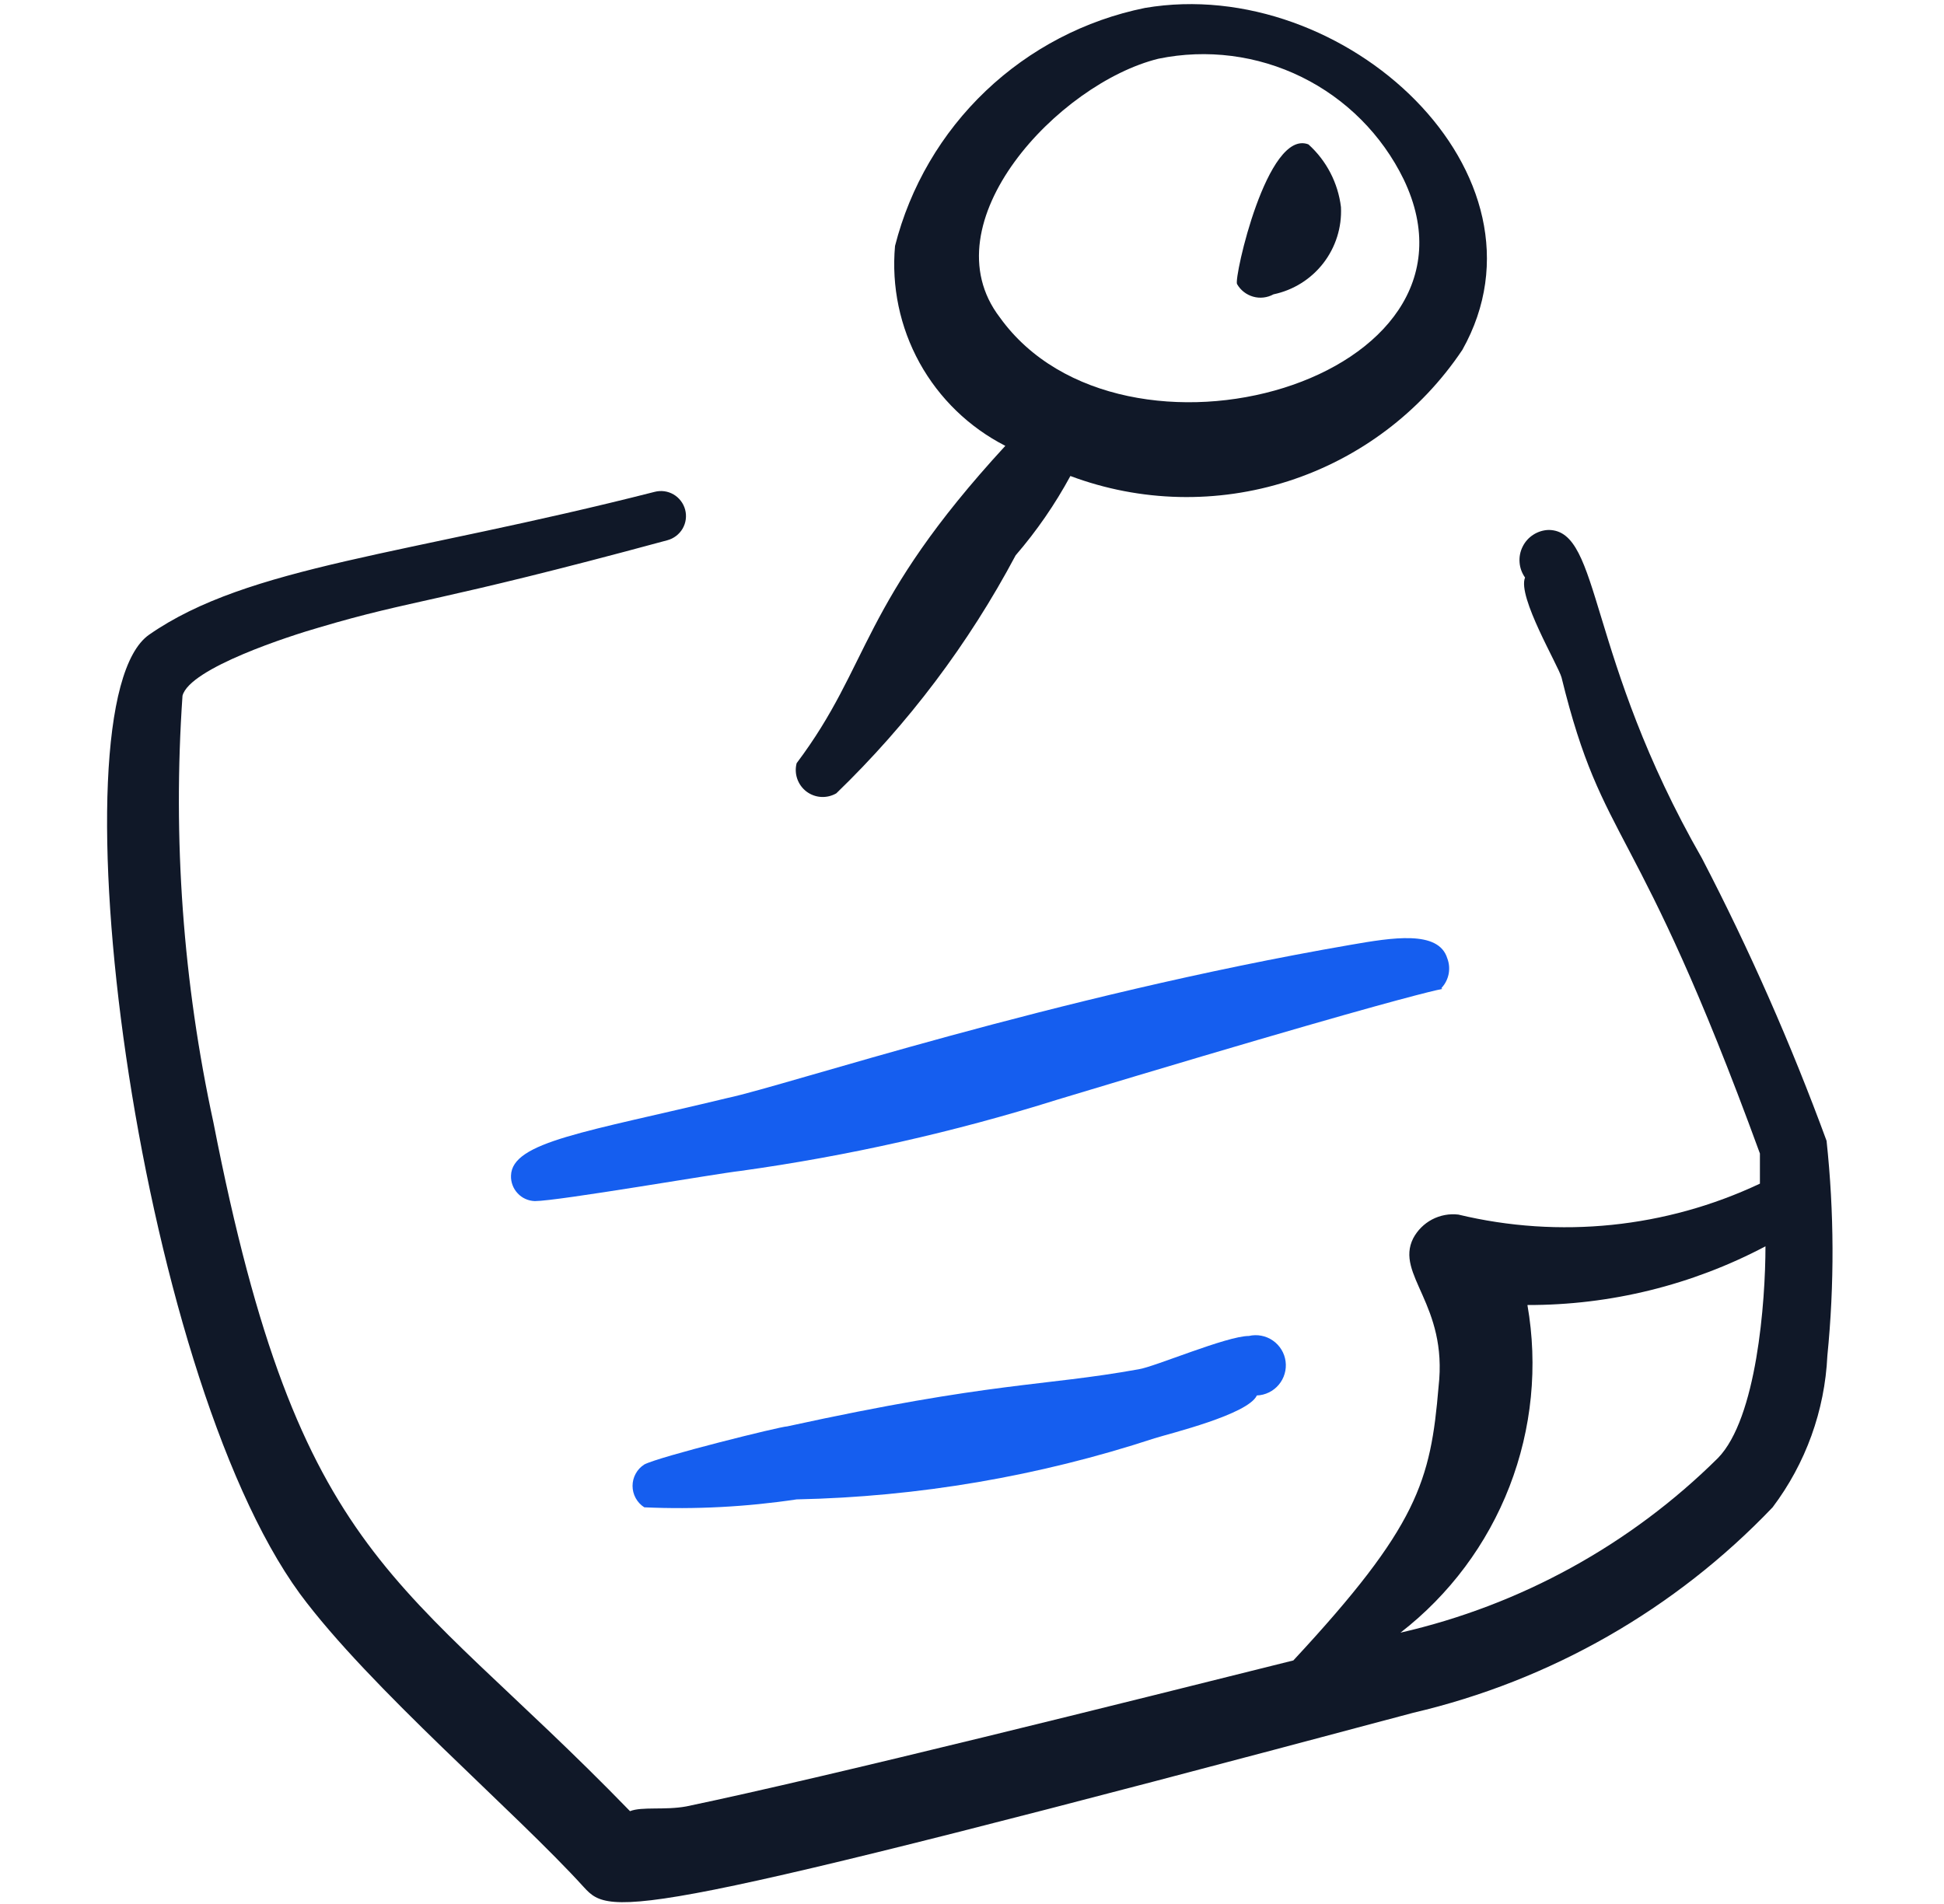
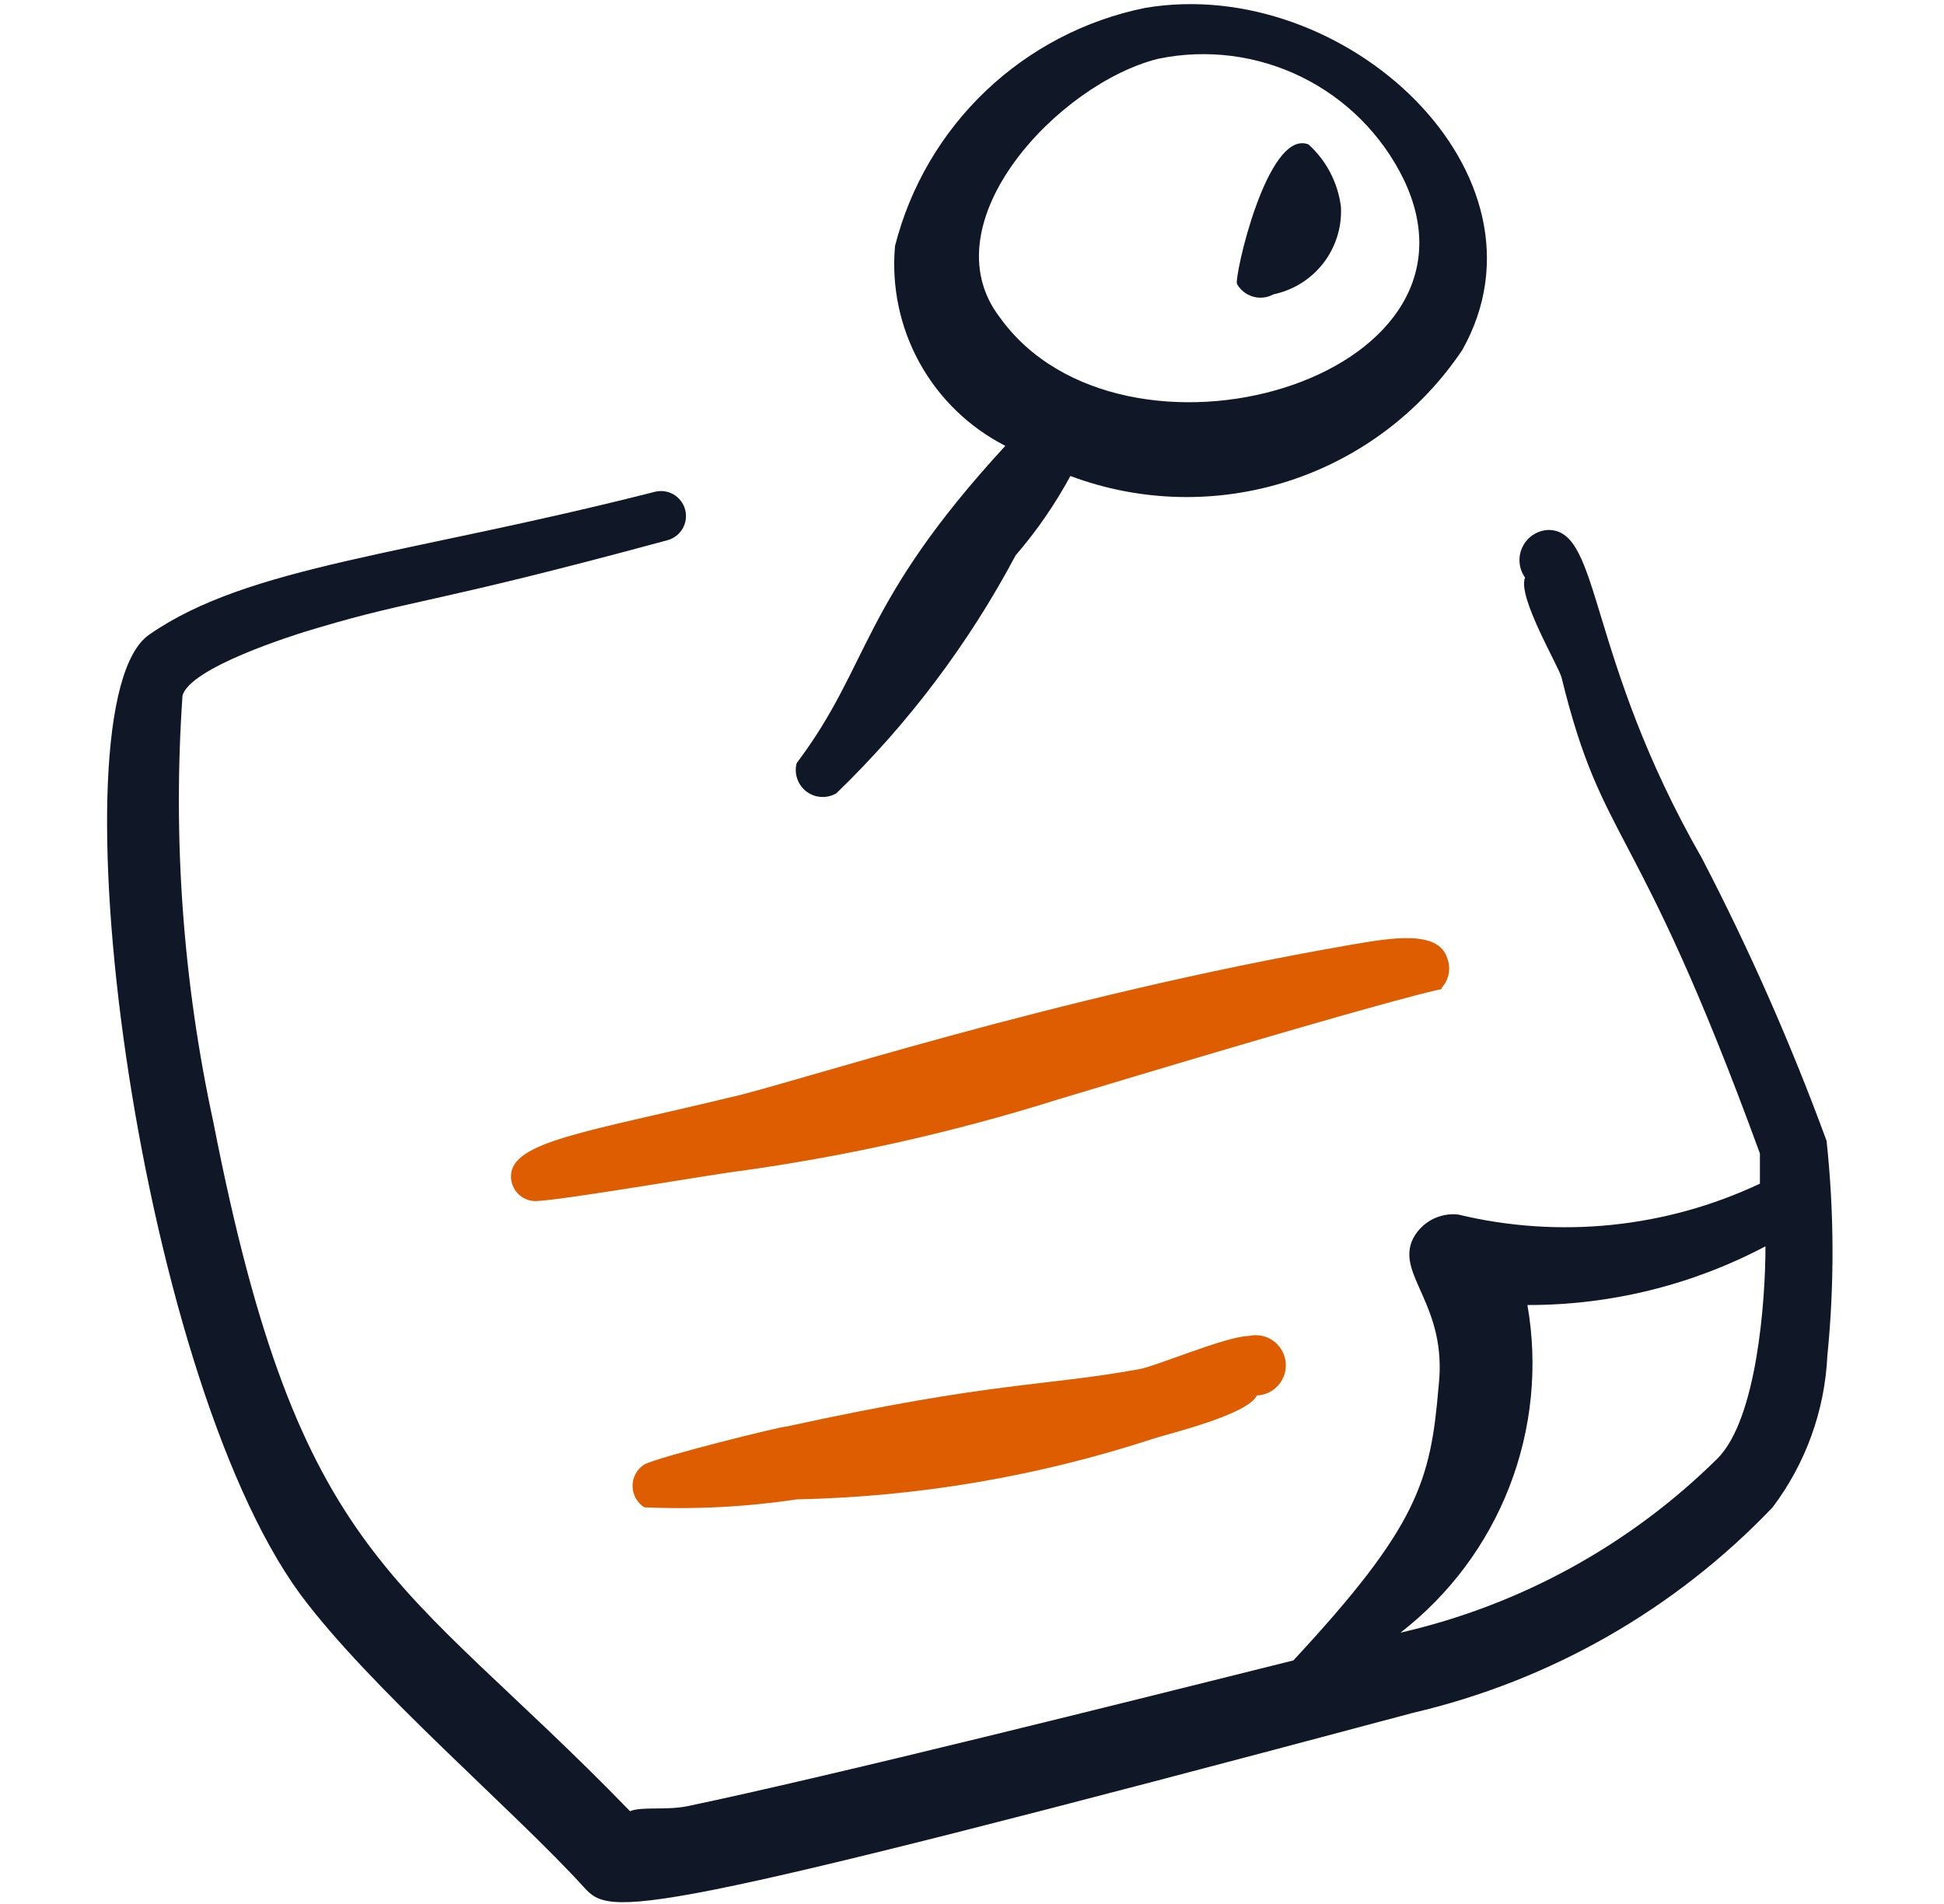
<svg xmlns="http://www.w3.org/2000/svg" width="49" height="48" viewBox="0 0 49 48" fill="none">
  <path fill-rule="evenodd" clip-rule="evenodd" d="M21.08 20C22.892 18.25 24.418 16.225 25.6 14C26.131 13.385 26.593 12.714 26.98 12C28.744 12.661 30.68 12.706 32.473 12.129C34.267 11.552 35.812 10.386 36.86 8.82C39.34 4.4 33.9 -0.66 28.86 0.2C27.352 0.506 25.961 1.232 24.846 2.293C23.732 3.354 22.939 4.708 22.56 6.2C22.468 7.221 22.683 8.247 23.178 9.146C23.674 10.044 24.427 10.773 25.34 11.24C21.66 15.24 21.96 16.74 20.08 19.24C20.046 19.37 20.051 19.507 20.095 19.634C20.139 19.761 20.219 19.872 20.326 19.954C20.433 20.035 20.562 20.083 20.696 20.091C20.83 20.099 20.964 20.067 21.08 20ZM25.2 8C23.38 5.62 26.68 2.1 29.2 1.48C30.422 1.229 31.692 1.392 32.81 1.942C33.929 2.493 34.833 3.399 35.38 4.52C37.82 9.6 28.28 12.3 25.2 8Z" fill="#101828" />
  <path fill-rule="evenodd" clip-rule="evenodd" d="M32.1 7.42C32.599 7.316 33.044 7.037 33.356 6.634C33.668 6.23 33.825 5.729 33.8 5.22C33.726 4.612 33.435 4.05 32.98 3.64C31.94 3.24 31.1 7 31.18 7.16C31.268 7.316 31.415 7.43 31.587 7.479C31.759 7.528 31.943 7.506 32.1 7.42Z" fill="#101828" />
  <path fill-rule="evenodd" clip-rule="evenodd" d="M46.04 28.76C45.145 26.322 44.097 23.944 42.9 21.64C39.98 16.54 40.36 13.38 39.04 13.36C38.902 13.363 38.768 13.404 38.652 13.478C38.535 13.552 38.441 13.656 38.38 13.78C38.318 13.903 38.291 14.041 38.302 14.178C38.312 14.316 38.36 14.447 38.44 14.56C38.24 15.04 39.28 16.78 39.36 17.08C40.42 21.4 41.22 20.48 44.36 29.08C44.36 29.22 44.36 29.48 44.36 29.84C41.99 30.958 39.308 31.233 36.76 30.62C36.532 30.593 36.301 30.636 36.097 30.743C35.894 30.85 35.727 31.017 35.62 31.22C35.16 32.14 36.5 32.88 36.26 34.96C36.06 37.34 35.74 38.48 32.6 41.86C28.6 42.86 20.94 44.78 17.3 45.54C16.76 45.64 16.18 45.54 15.88 45.66C10.06 39.66 7.56 39.46 5.38 28.3C4.613 24.768 4.351 21.145 4.6 17.54C4.78 16.84 7.34 16.02 8.04 15.82C10.46 15.1 10.92 15.22 16.82 13.62C16.9 13.599 16.975 13.562 17.041 13.512C17.107 13.462 17.163 13.399 17.205 13.328C17.246 13.257 17.274 13.178 17.285 13.095C17.296 13.013 17.291 12.93 17.27 12.85C17.249 12.77 17.212 12.694 17.162 12.629C17.112 12.563 17.05 12.507 16.978 12.465C16.907 12.424 16.828 12.396 16.746 12.385C16.664 12.374 16.58 12.379 16.5 12.4C10.22 14 6.26 14.26 3.76 16C1.26 17.74 3.44 34.54 7.56 40.18C9.32 42.56 12.98 45.66 14.72 47.58C15.4 48.32 15.84 48.46 35.62 43.18C39.08 42.371 42.228 40.571 44.68 38C45.514 36.894 45.995 35.563 46.06 34.18C46.24 32.377 46.233 30.561 46.04 28.76ZM43.3 36.76C41.096 38.944 38.325 40.468 35.3 41.16C36.534 40.204 37.485 38.93 38.048 37.475C38.612 36.019 38.769 34.437 38.5 32.9C40.591 32.905 42.651 32.397 44.5 31.42C44.5 32.82 44.28 35.76 43.3 36.76Z" fill="#101828" />
-   <path fill-rule="evenodd" clip-rule="evenodd" d="M31.48 33.68C30.92 33.68 29.1 34.46 28.7 34.52C26.26 34.96 25.06 34.82 19.84 35.96C19.68 35.96 16.62 36.72 16.24 36.92C16.149 36.978 16.074 37.057 16.023 37.152C15.971 37.246 15.944 37.352 15.944 37.46C15.944 37.568 15.971 37.673 16.023 37.768C16.074 37.862 16.149 37.942 16.24 38C17.523 38.057 18.809 37.99 20.08 37.8C23.146 37.736 26.186 37.217 29.1 36.26C29.48 36.14 31.46 35.66 31.68 35.18C31.786 35.176 31.89 35.15 31.985 35.103C32.08 35.057 32.164 34.991 32.232 34.91C32.3 34.829 32.351 34.735 32.38 34.633C32.41 34.532 32.418 34.425 32.404 34.32C32.39 34.215 32.355 34.114 32.299 34.024C32.244 33.934 32.171 33.856 32.084 33.796C31.997 33.735 31.898 33.694 31.794 33.674C31.69 33.654 31.583 33.656 31.48 33.68Z" fill="#155EEF" />
-   <path fill-rule="evenodd" clip-rule="evenodd" d="M12.88 29.64C12.877 29.721 12.891 29.803 12.92 29.879C12.948 29.955 12.992 30.025 13.048 30.084C13.103 30.144 13.17 30.192 13.244 30.225C13.319 30.259 13.399 30.277 13.48 30.28C14.06 30.28 18.1 29.58 18.66 29.52C21.372 29.143 24.048 28.541 26.66 27.72C37.92 24.32 36.22 25.06 36.34 24.9C36.43 24.802 36.49 24.68 36.515 24.55C36.539 24.419 36.528 24.284 36.48 24.16C36.26 23.44 35.08 23.64 34.04 23.82C26.52 25.12 19.84 27.36 18.34 27.68C14.78 28.54 12.9 28.78 12.88 29.64Z" fill="#155EEF" />
+   <path fill-rule="evenodd" clip-rule="evenodd" d="M31.48 33.68C30.92 33.68 29.1 34.46 28.7 34.52C26.26 34.96 25.06 34.82 19.84 35.96C19.68 35.96 16.62 36.72 16.24 36.92C16.149 36.978 16.074 37.057 16.023 37.152C15.971 37.246 15.944 37.352 15.944 37.46C15.944 37.568 15.971 37.673 16.023 37.768C16.074 37.862 16.149 37.942 16.24 38C17.523 38.057 18.809 37.99 20.08 37.8C23.146 37.736 26.186 37.217 29.1 36.26C29.48 36.14 31.46 35.66 31.68 35.18C31.786 35.176 31.89 35.15 31.985 35.103C32.08 35.057 32.164 34.991 32.232 34.91C32.3 34.829 32.351 34.735 32.38 34.633C32.41 34.532 32.418 34.425 32.404 34.32C32.39 34.215 32.355 34.114 32.299 34.024C32.244 33.934 32.171 33.856 32.084 33.796C31.997 33.735 31.898 33.694 31.794 33.674C31.69 33.654 31.583 33.656 31.48 33.68Z" fill="#de5d00" />
+   <path fill-rule="evenodd" clip-rule="evenodd" d="M12.88 29.64C12.877 29.721 12.891 29.803 12.92 29.879C12.948 29.955 12.992 30.025 13.048 30.084C13.103 30.144 13.17 30.192 13.244 30.225C13.319 30.259 13.399 30.277 13.48 30.28C14.06 30.28 18.1 29.58 18.66 29.52C21.372 29.143 24.048 28.541 26.66 27.72C37.92 24.32 36.22 25.06 36.34 24.9C36.43 24.802 36.49 24.68 36.515 24.55C36.539 24.419 36.528 24.284 36.48 24.16C36.26 23.44 35.08 23.64 34.04 23.82C26.52 25.12 19.84 27.36 18.34 27.68C14.78 28.54 12.9 28.78 12.88 29.64Z" fill="#de5d00" />
</svg>
